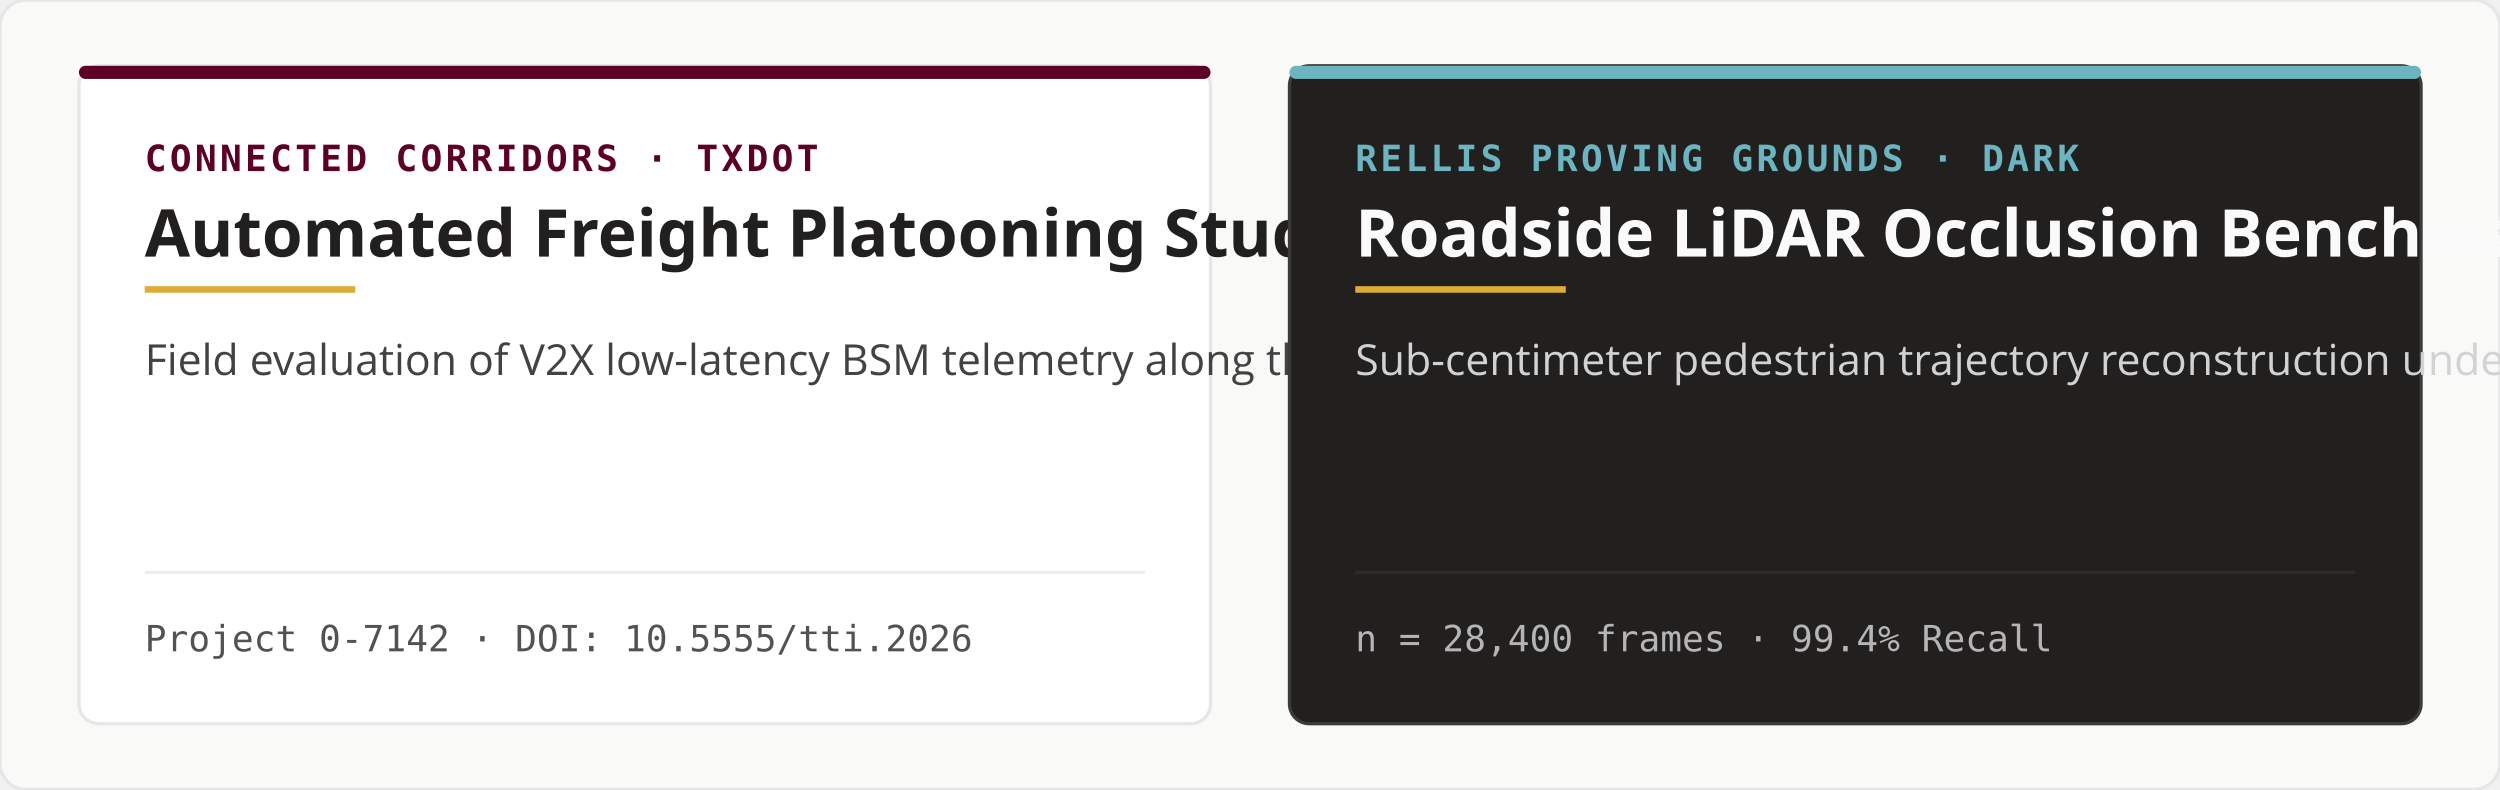
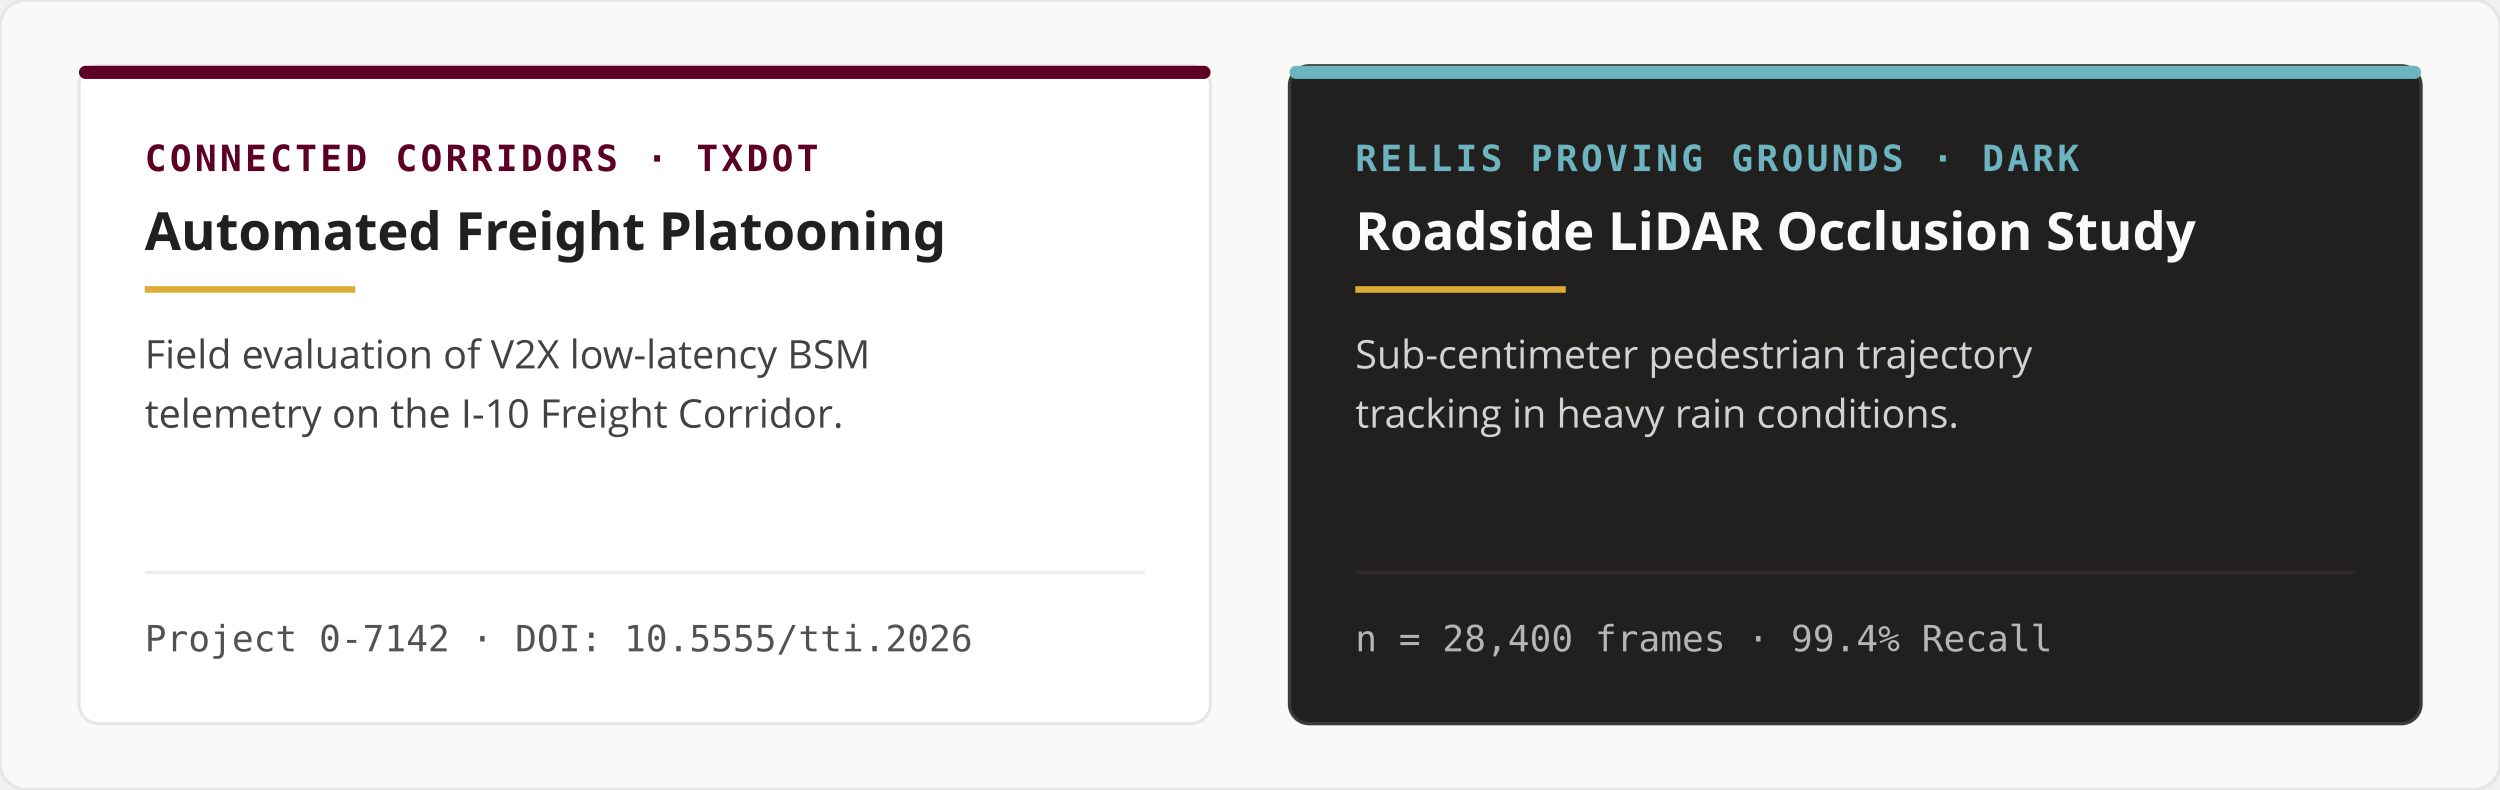
<svg xmlns="http://www.w3.org/2000/svg" width="760" height="240" viewBox="0 0 760 240" fill="none">
  <rect id="TUX / TuxCard Sheet" width="760" height="240" rx="8" fill="#F9F9F7" stroke="#E7E6E6" />
  <g id="Card / Research Division (Light)" transform="translate(24, 20)">
    <rect width="344" height="200" rx="6" fill="#FFFFFF" stroke="#E7E6E6" />
    <rect width="344" height="4" rx="2" fill="#5C0025" />
    <text x="20" y="32" fill="#5C0025" font-family="JetBrains Mono, monospace" font-size="11" font-weight="700" letter-spacing="1">CONNECTED CORRIDORS · TXDOT</text>
-     <text x="20" y="58" fill="#221F1F" font-family="Oswald, sans-serif" font-size="20" font-weight="700">Automated Freight Platooning Study</text>
+     <text x="20" y="56" fill="#221F1F" font-family="Oswald, sans-serif" font-size="16" font-weight="700">Automated Freight Platooning</text>
    <line x1="20" y1="68" x2="84" y2="68" stroke="#DDAC37" stroke-width="2" />
-     <text x="20" y="94" fill="#424242" font-family="Open Sans, sans-serif" font-size="13">Field evaluation of V2X low-latency BSM telemetry along the I-10 Texas Freight Corridor.</text>
+     <text x="20" y="92" fill="#424242" font-family="Open Sans, sans-serif" font-size="12">Field evaluation of V2X low-latency BSM</text>
+     <text x="20" y="110" fill="#424242" font-family="Open Sans, sans-serif" font-size="12">telemetry on the I-10 Freight Corridor.</text>
    <line x1="20" y1="154" x2="324" y2="154" stroke="#EFEEED" />
    <text x="20" y="178" fill="#525252" font-family="JetBrains Mono, monospace" font-size="11">Project 0-7142 · DOI: 10.5555/tti.2026</text>
  </g>
  <g id="Card / Research Division (Dark)" transform="translate(392, 20)">
    <rect width="344" height="200" rx="6" fill="#221F1F" stroke="#3D3A3A" />
    <rect width="344" height="4" rx="2" fill="#6BB4C0" />
    <text x="20" y="32" fill="#6BB4C0" font-family="JetBrains Mono, monospace" font-size="11" font-weight="700" letter-spacing="1">RELLIS PROVING GROUNDS · DARK</text>
-     <text x="20" y="58" fill="#FAFAFA" font-family="Oswald, sans-serif" font-size="20" font-weight="700">Roadside LiDAR Occlusion Benchmark</text>
+     <text x="20" y="56" fill="#FAFAFA" font-family="Oswald, sans-serif" font-size="16" font-weight="700">Roadside LiDAR Occlusion Study</text>
    <line x1="20" y1="68" x2="84" y2="68" stroke="#DDAC37" stroke-width="2" />
-     <text x="20" y="94" fill="#D1D2D4" font-family="Open Sans, sans-serif" font-size="13">Sub-centimeter pedestrian trajectory reconstruction under heavy precipitation conditions.</text>
+     <text x="20" y="92" fill="#D1D2D4" font-family="Open Sans, sans-serif" font-size="12">Sub-centimeter pedestrian trajectory</text>
+     <text x="20" y="110" fill="#D1D2D4" font-family="Open Sans, sans-serif" font-size="12">tracking in heavy rain conditions.</text>
    <line x1="20" y1="154" x2="324" y2="154" stroke="#2E2B2A" />
    <text x="20" y="178" fill="#B5B5B5" font-family="JetBrains Mono, monospace" font-size="11">n = 28,400 frames · 99.4% Recall</text>
  </g>
</svg>
